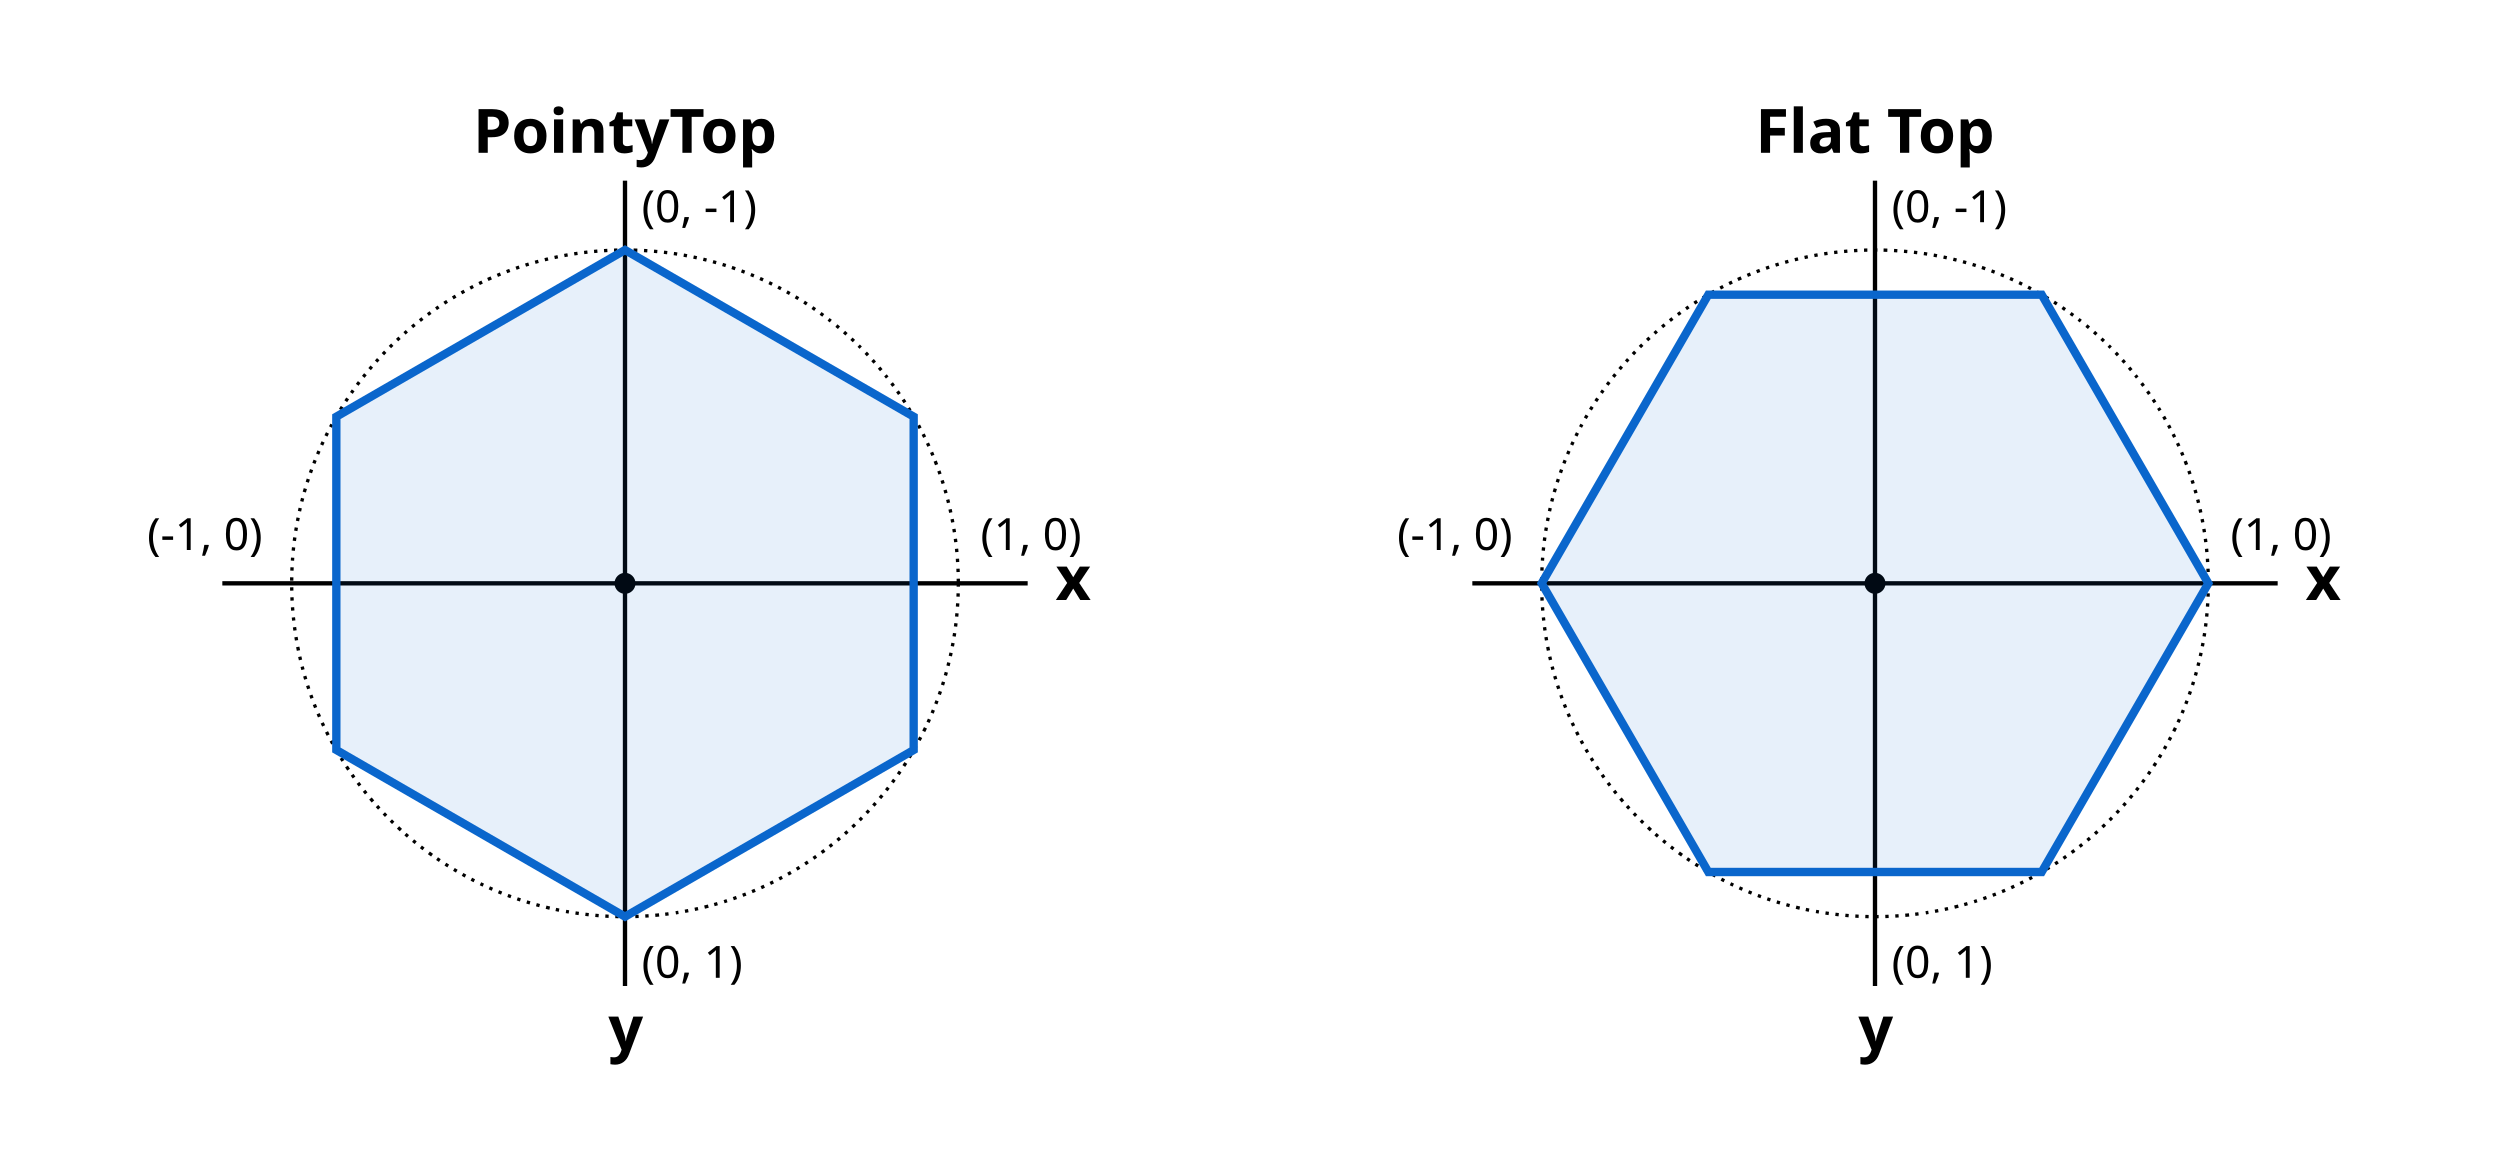
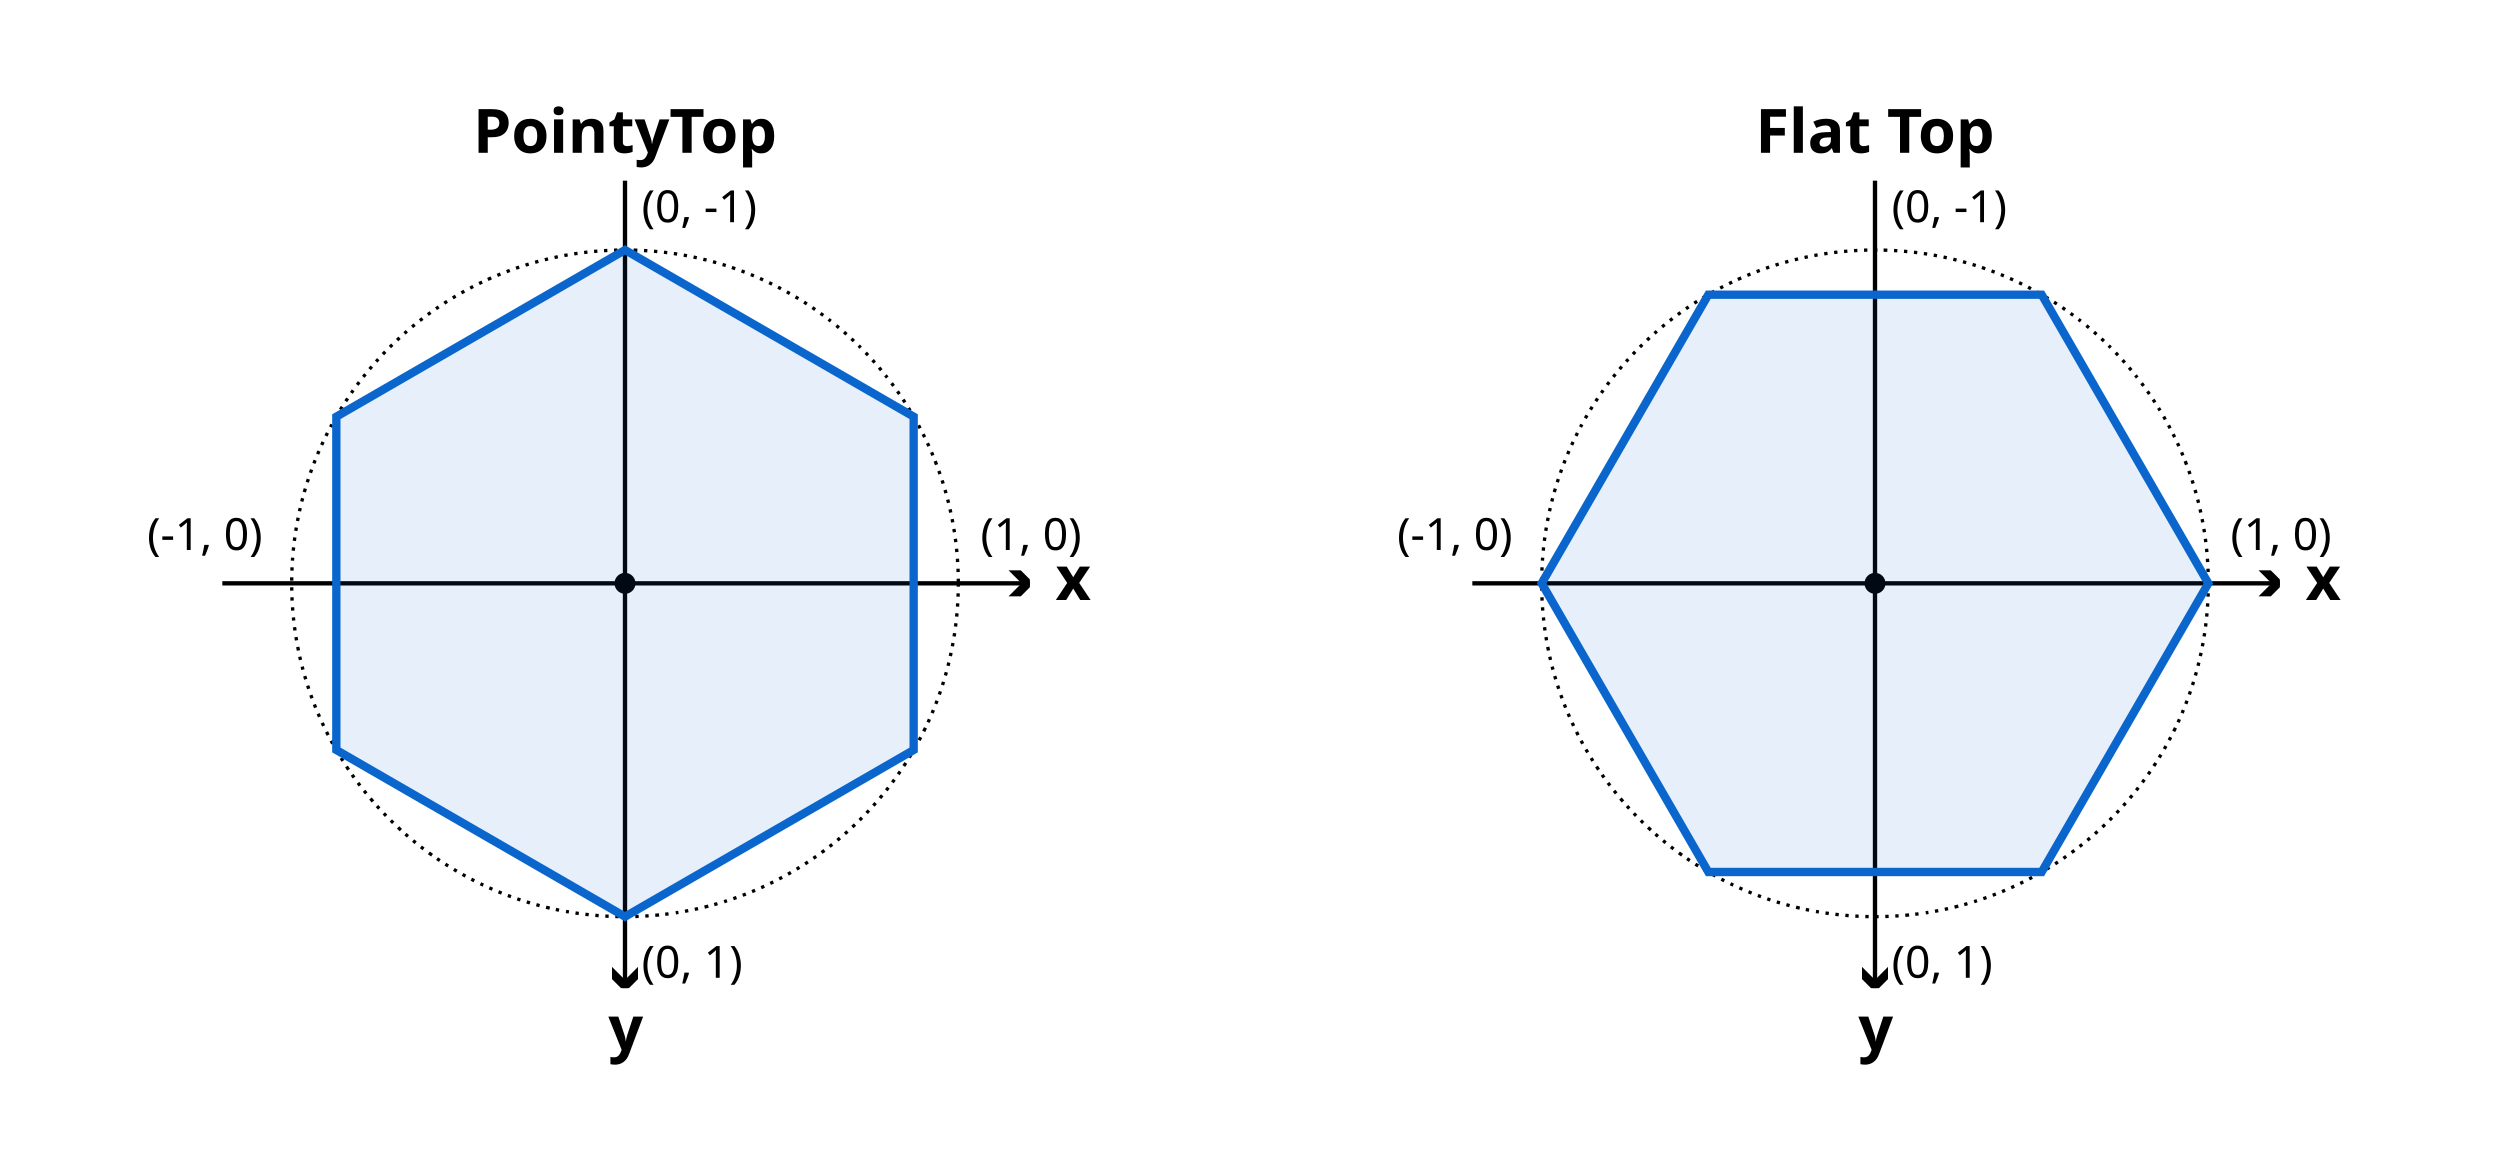
<svg xmlns="http://www.w3.org/2000/svg" width="900" height="420" viewBox="0 0 900 420">
  <style>
    text {
      font-family: system-ui, sans-serif;
      fill: currentColor;
    }
    .axis, .tick {
      stroke: currentColor;
      stroke-width: 0.013;
    }
    .circle {
      stroke: currentColor;
      stroke-width: 0.01;
      stroke-dasharray: .01 .02;
      fill: none;
    }
    .hex {
      stroke: #0a66cc;
      stroke-width: 0.025;
      fill: rgba(10, 102, 204, 0.10);
    }
    .label {
      font-size: 22px;
      font-weight: 600;
    }
    .small {
      font-size: 16px;
    }
  </style>
  <defs>
-     <marker id="arrow" viewBox="0 0 10 10" refX="8" refY="5" markerWidth="0.058" markerHeight="0.058" orient="auto-start-reverse">
-       <path d="M 0 0 L 10 5 L 0 10 z" fill="currentColor" />
+     <marker id="arrow" viewBox="-5 -3 5.5 6" markerWidth="5.5" markerHeight="6" orient="auto">
+       <line x1="0.5" y1="+0.5" x2="-5" y2="-5" stroke-width="2" stroke="currentColor" />
+       <line x1="0.5" y1="-0.5" x2="-5" y2="+5" stroke-width="2" stroke="currentColor" />
    </marker>
    <g id="axes-and-circle">
      <line class="axis" x1="-1.208" y1="0" x2="1.208" y2="0" marker-end="url(#arrow)" />
      <line class="axis" x1="0" y1="-1.208" x2="0" y2="1.208" marker-end="url(#arrow)" />
      <circle class="circle" cx="0" cy="0" r="1" />
      <circle cx="0" cy="0" r="0.025" class="axis" fill="currentColor" />
    </g>
    <g id="axis-labels" class="small">
      <text class="label" x="155" y="6">x</text>
      <text class="label" x="-6" y="168">y</text>
      <text x="-172" y="-12">(-1, 0)</text>
      <text x="128" y="-12">(1, 0)</text>
      <text x="6" y="-130">(0, -1)</text>
      <text x="6" y="142">(0, 1)</text>
    </g>
  </defs>
  <g id="PointyTop" transform="translate(225 210)">
    <text class="label" x="0" y="-155" text-anchor="middle">PointyTop</text>
    <use href="#axis-labels" />
    <g transform="scale(120)">
      <use href="#axes-and-circle" />
      <polygon class="hex" points="           0,-1           0.866,-0.5           0.866,0.5           0,1           -0.866,0.5           -0.866,-0.5         " />
    </g>
  </g>
  <g id="FlatTop" transform="translate(675 210)">
    <text class="label" x="0" y="-155" text-anchor="middle">Flat Top</text>
    <use href="#axis-labels" />
    <g transform="scale(120)">
      <use href="#axes-and-circle" />
      <polygon class="hex" points="           -1,0           -0.5,-0.866           0.5,-0.866           1,0           0.5,0.866           -0.5,0.866         " />
    </g>
  </g>
</svg>
